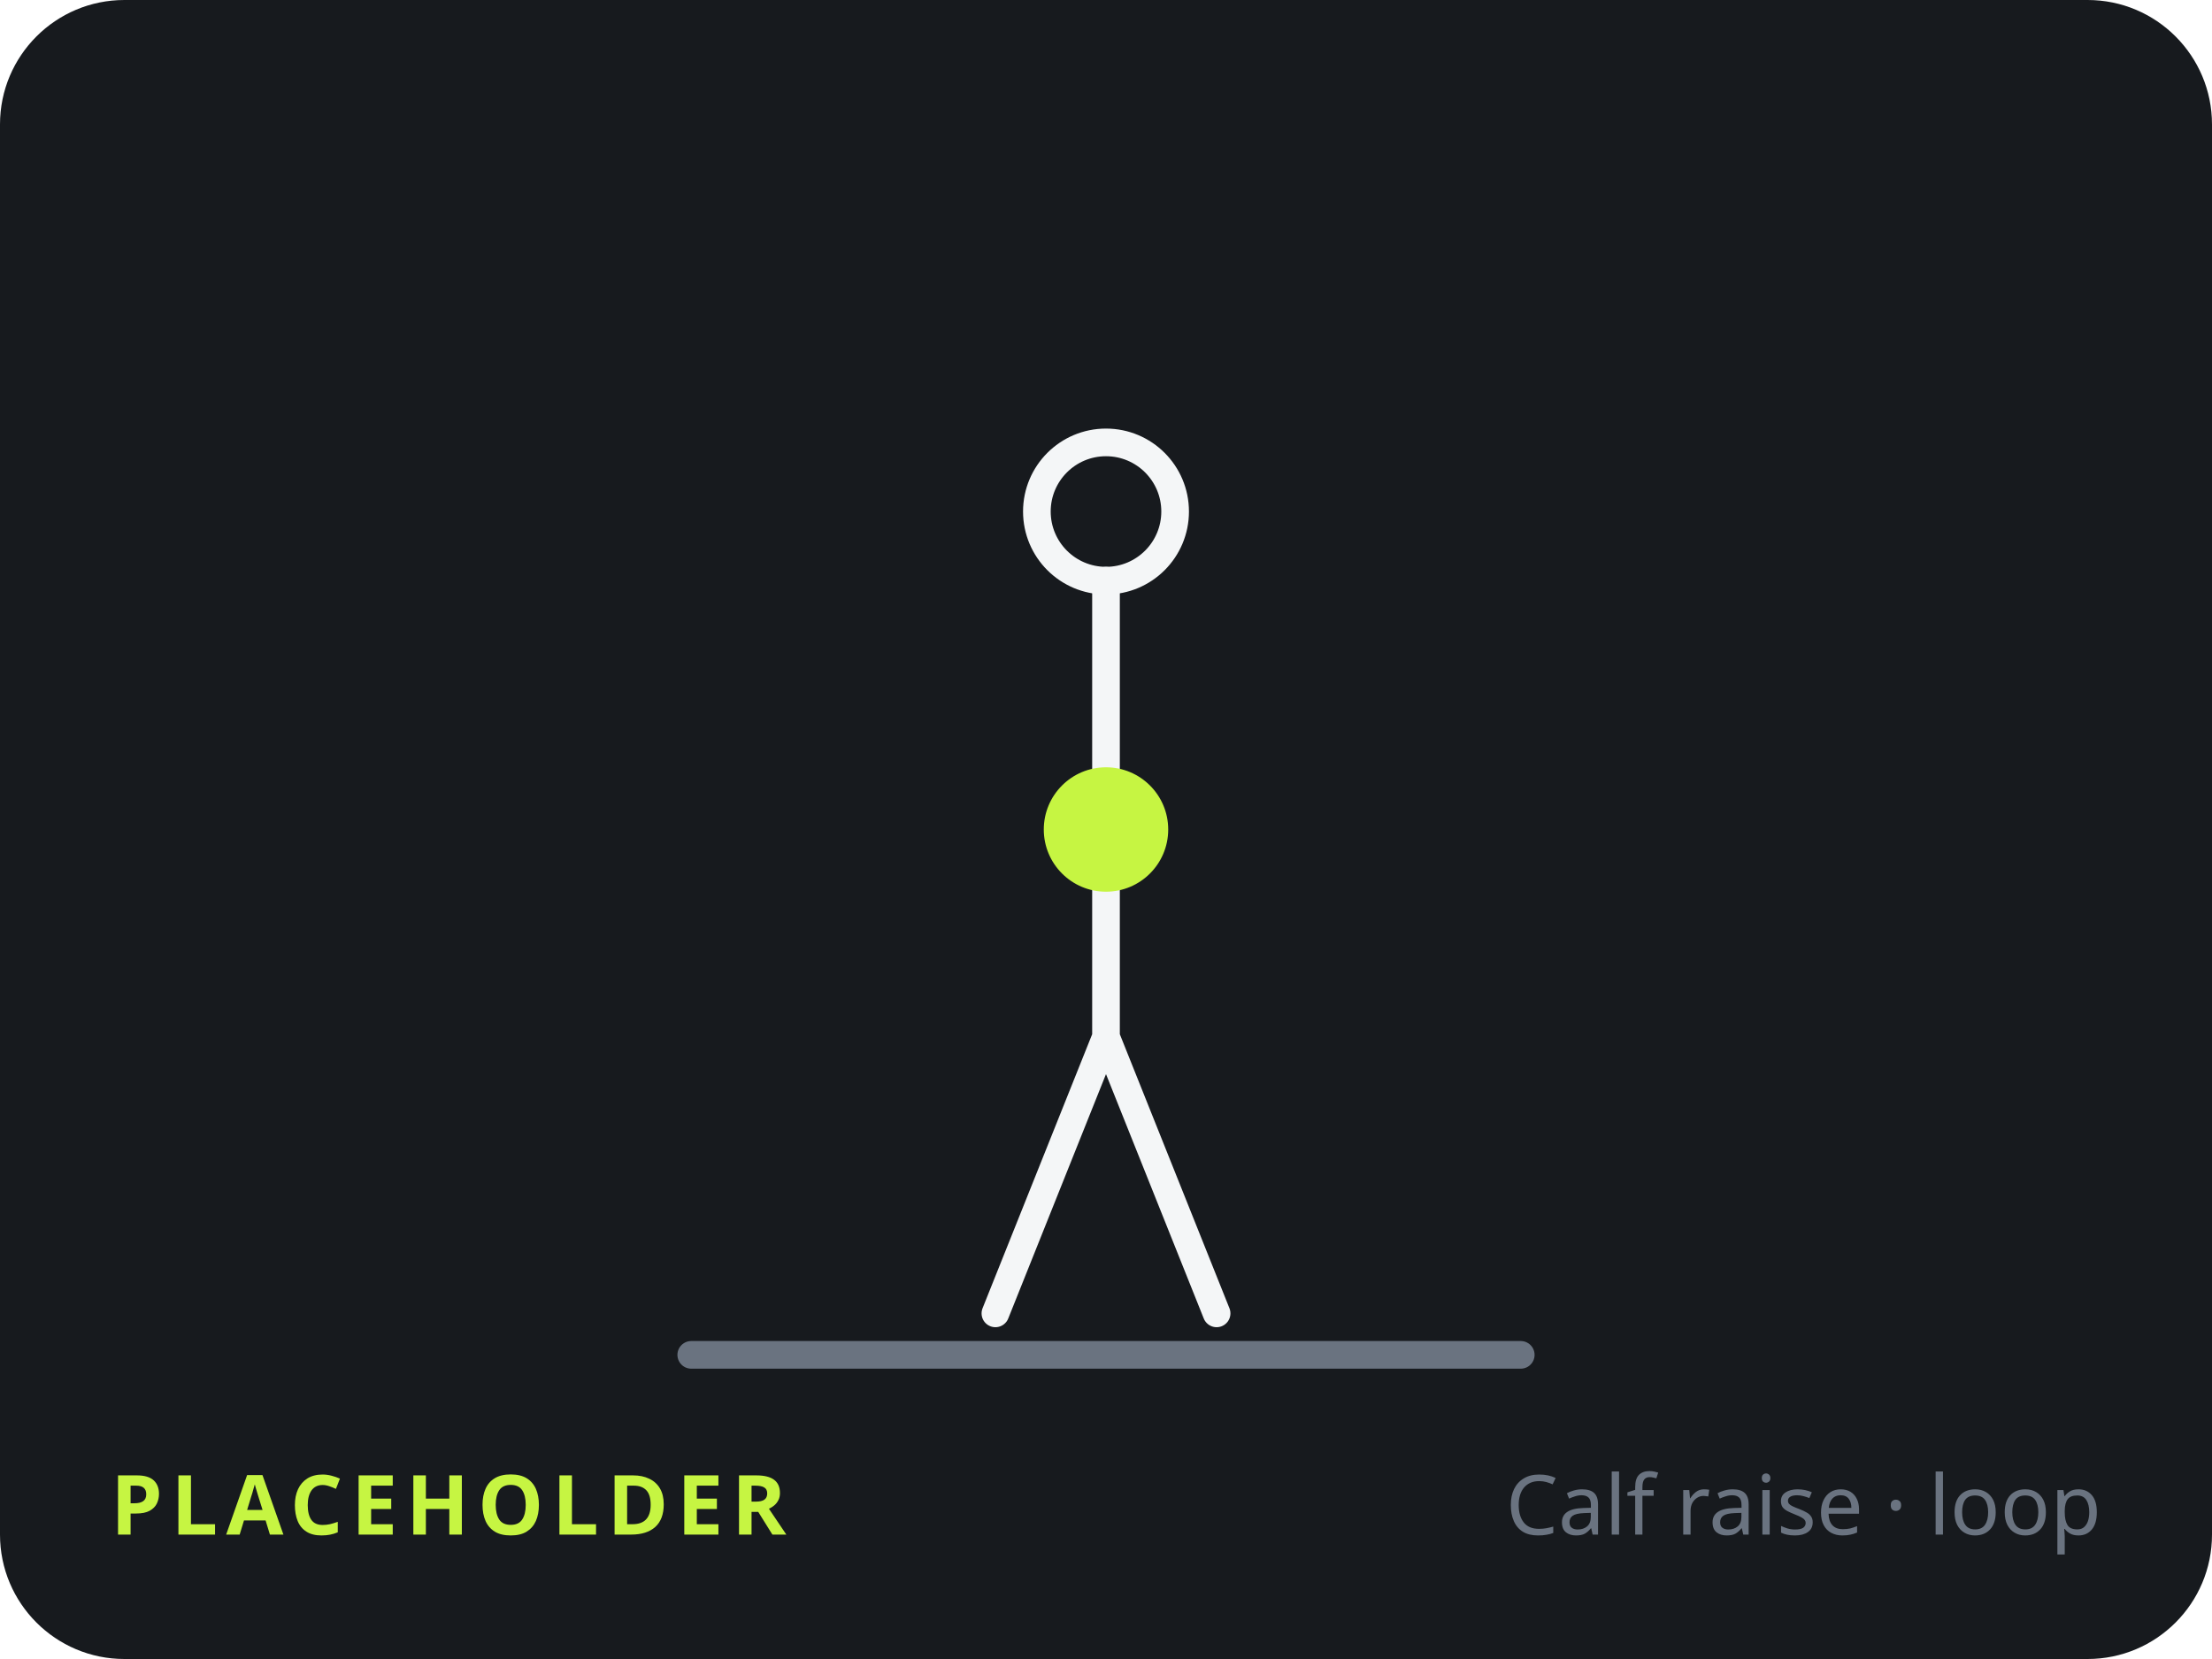
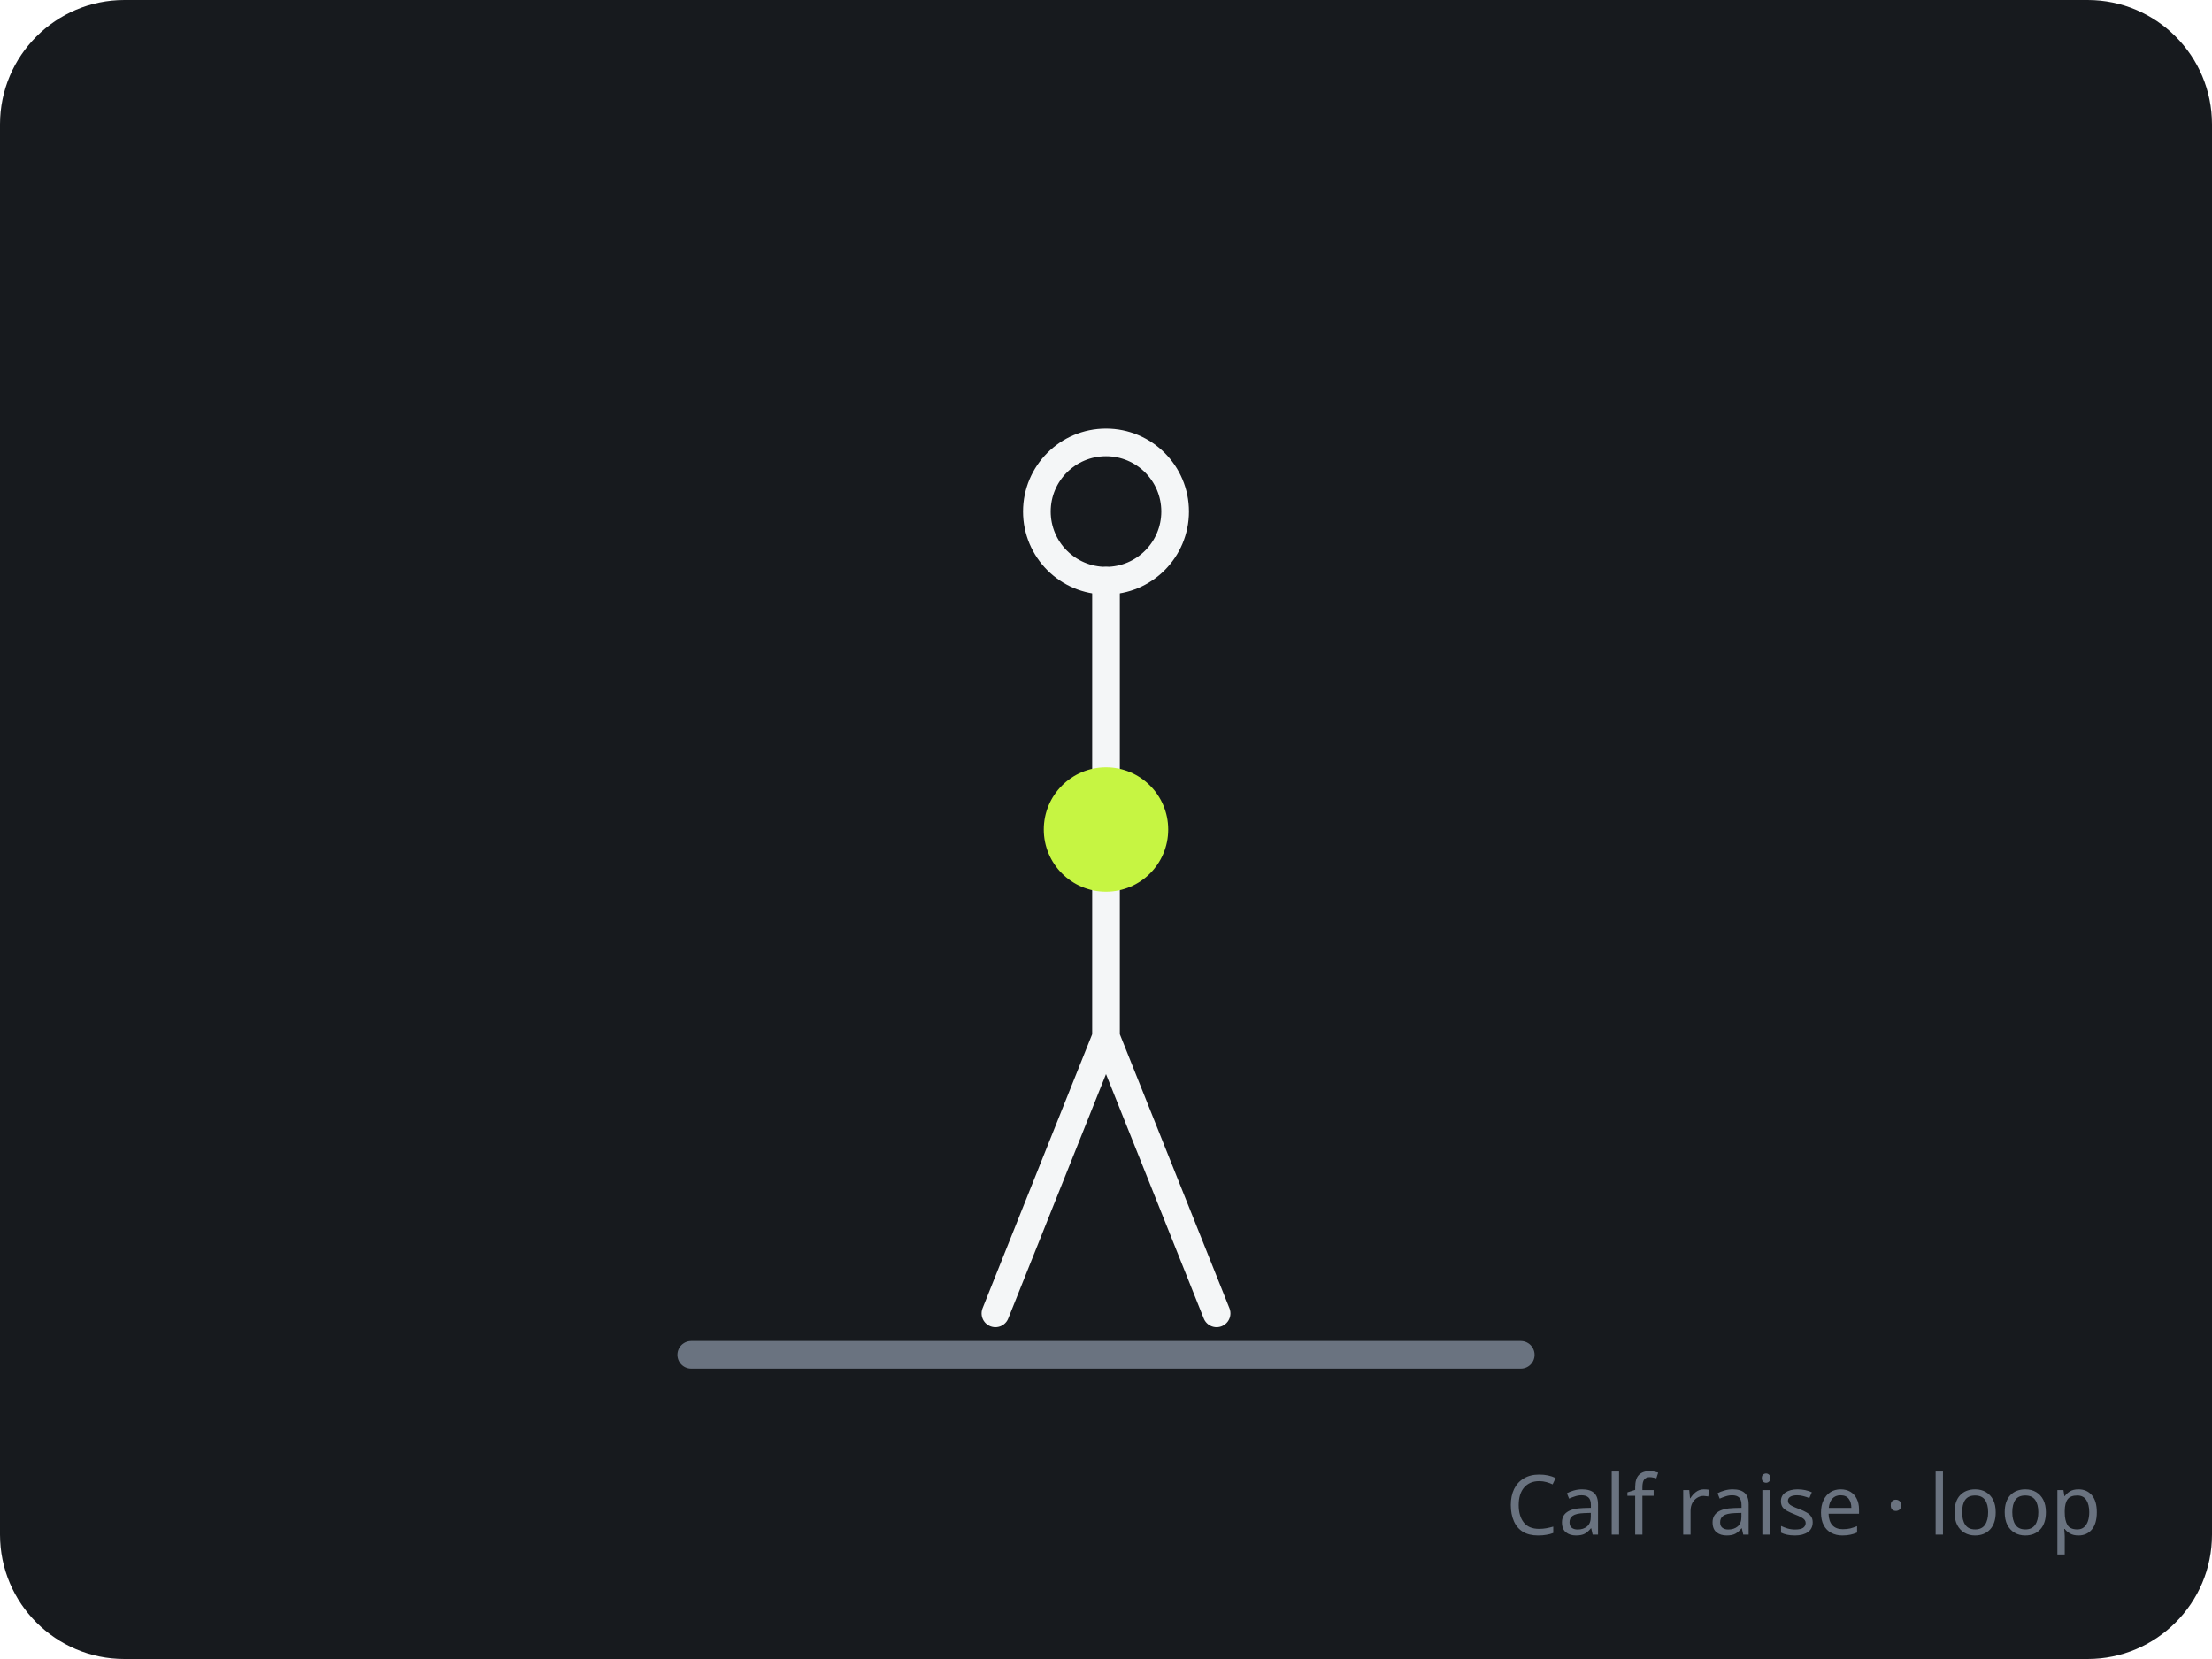
- <svg xmlns="http://www.w3.org/2000/svg" viewBox="0 0 320 240" width="320" height="240" role="img" aria-label="Placeholder demonstration: Calf raise">
+ <svg xmlns="http://www.w3.org/2000/svg" viewBox="0 0 320 240" width="320" height="240" role="img" aria-label="Diagram: Calf raise">
  <rect width="320" height="240" rx="18" fill="#171a1e" />
  <circle cx="160" cy="74" r="10" stroke="#f4f6f7" stroke-width="4" stroke-linecap="round" fill="none" />
  <path d="M160 84 V150 M160 150 L144 190 M160 150 L176 190" stroke="#f4f6f7" stroke-width="4" stroke-linecap="round" fill="none" />
  <path d="M100 196 H220" stroke="#6a7380" stroke-width="4" stroke-linecap="round" />
  <g>
    <animateTransform attributeName="transform" type="translate" values="0 0; 0 -14; 0 0" keyTimes="0; 0.5; 1" dur="1.8s" calcMode="spline" keySplines="0.4 0 0.6 1; 0.4 0 0.6 1" repeatCount="indefinite" />
    <circle cx="160" cy="120" r="9" fill="#c6f542" />
  </g>
-   <text x="16" y="222" font-family="system-ui, sans-serif" font-size="12" font-weight="700" fill="#c6f542" letter-spacing="1.2">PLACEHOLDER</text>
  <text x="304" y="222" text-anchor="end" font-family="system-ui, sans-serif" font-size="12" fill="#6a7380">Calf raise · loop</text>
</svg>
